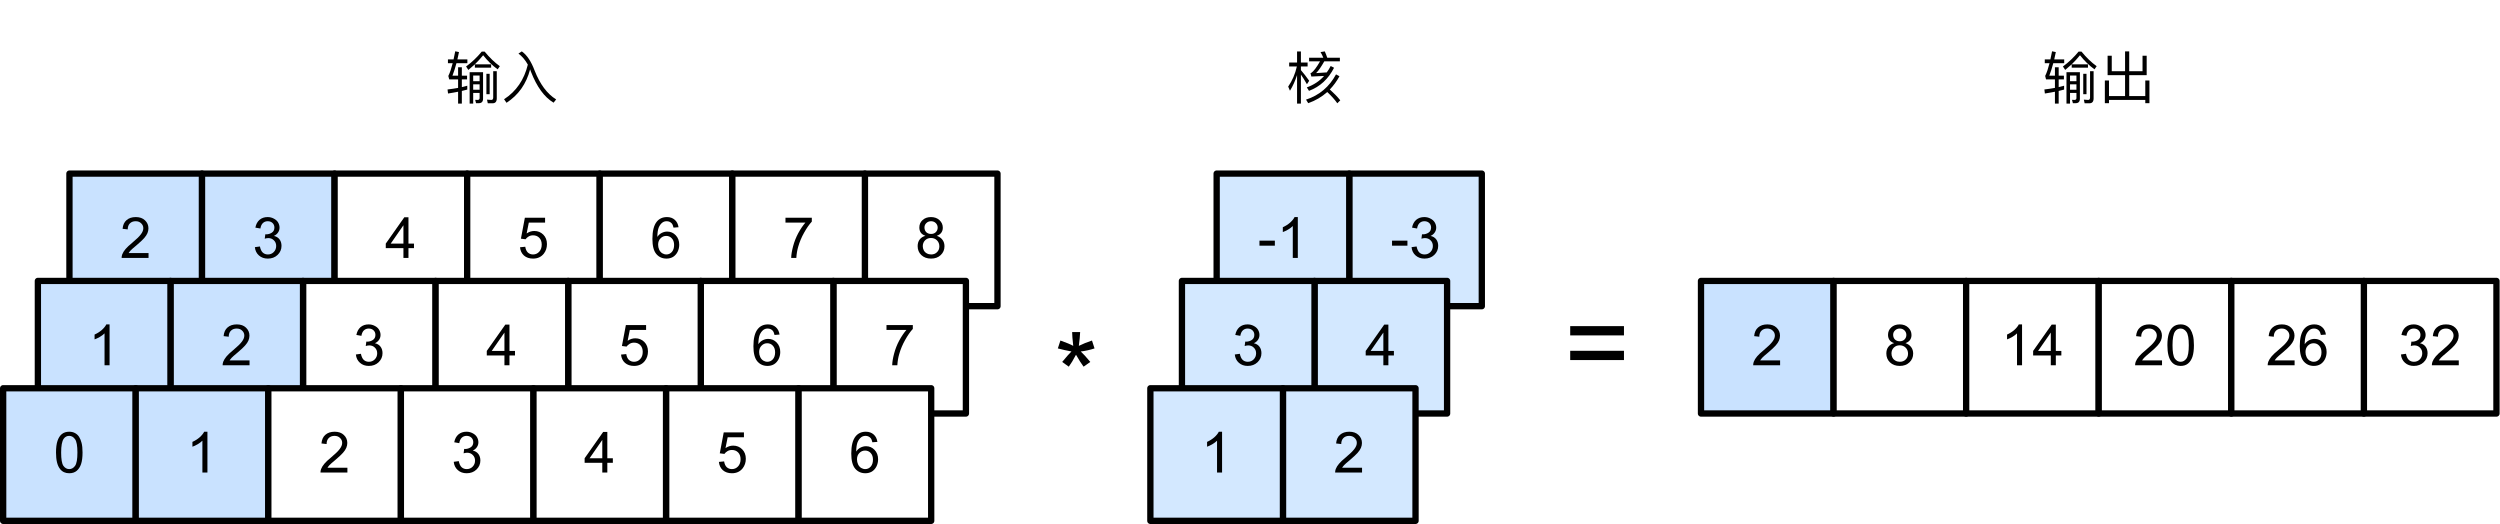
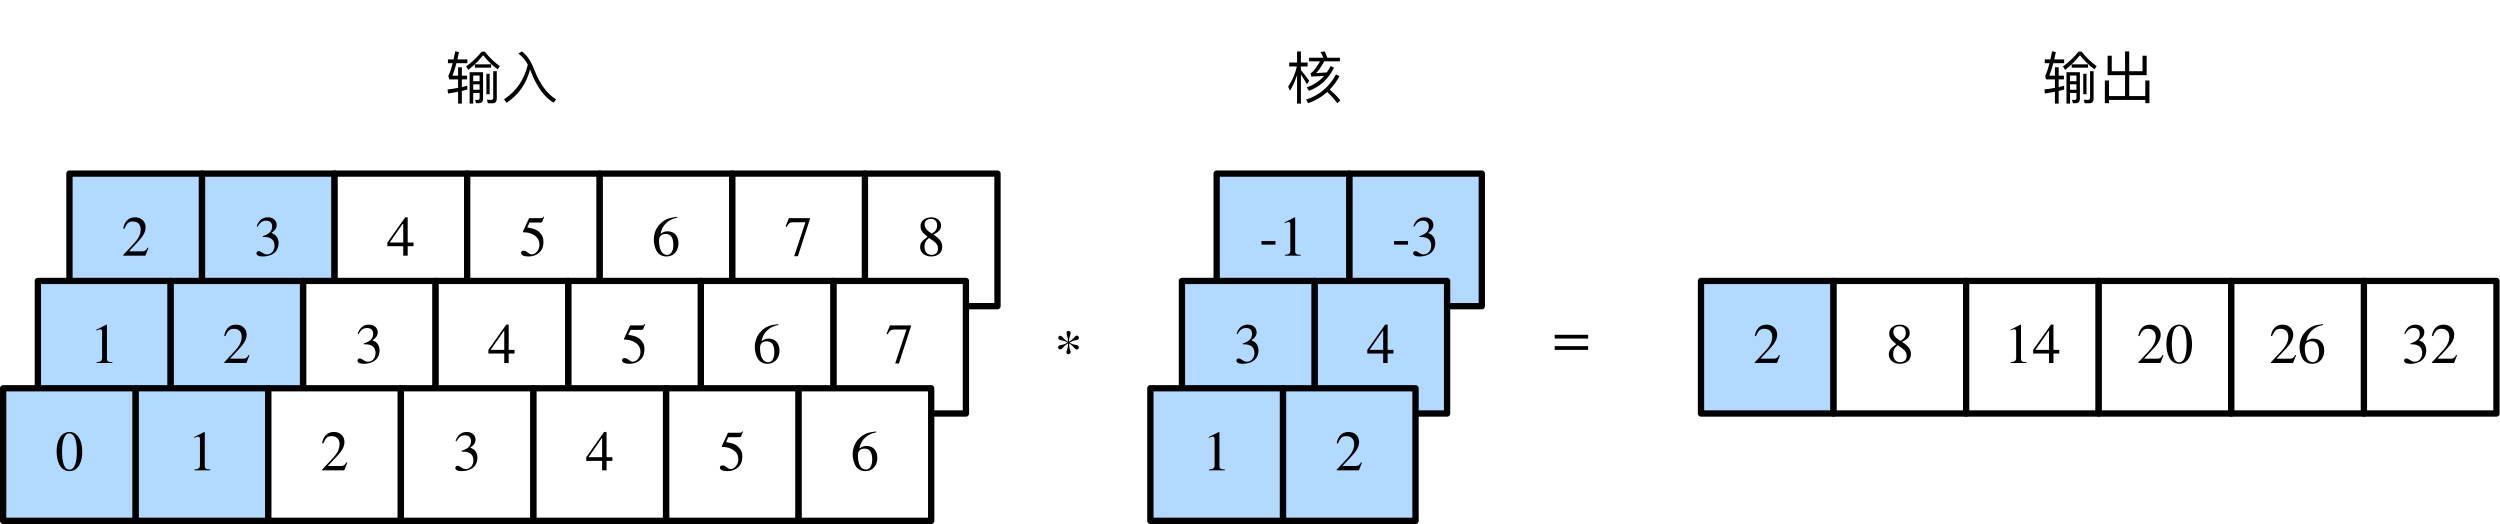
<svg xmlns="http://www.w3.org/2000/svg" xmlns:xlink="http://www.w3.org/1999/xlink" width="396pt" height="83pt" viewBox="0 0 396 83" version="1.1">
  <defs>
    <g>
      <symbol overflow="visible" id="glyph0-0">
-         <path style="stroke:none;" d="M 1.125 0 L 1.125 -5.625 L 5.625 -5.625 L 5.625 0 Z M 1.266 -0.141 L 5.484 -0.141 L 5.484 -5.484 L 1.266 -5.484 Z M 1.266 -0.141 " />
+         <path style="stroke:none;" d="" />
      </symbol>
      <symbol overflow="visible" id="glyph0-1">
-         <path style="stroke:none;" d="M 0.281 -1.938 L 0.281 -2.734 L 2.719 -2.734 L 2.719 -1.938 Z M 0.281 -1.938 " />
+         <path style="stroke:none;" d="M 2.562 -1.75 L 2.562 -2.312 L 0.344 -2.312 L 0.344 -1.75 Z M 2.562 -1.75 " />
      </symbol>
      <symbol overflow="visible" id="glyph0-2">
-         <path style="stroke:none;" d="M 0.375 -1.703 L 1.172 -1.812 C 1.266 -1.363 1.414 -1.039 1.625 -0.844 C 1.844 -0.645 2.113 -0.547 2.438 -0.547 C 2.801 -0.547 3.109 -0.672 3.359 -0.922 C 3.617 -1.18 3.75 -1.504 3.75 -1.891 C 3.75 -2.254 3.629 -2.551 3.391 -2.781 C 3.16 -3.02 2.863 -3.141 2.5 -3.141 C 2.344 -3.141 2.156 -3.109 1.938 -3.047 L 2.031 -3.75 C 2.082 -3.738 2.125 -3.734 2.156 -3.734 C 2.488 -3.734 2.789 -3.82 3.062 -4 C 3.332 -4.176 3.469 -4.445 3.469 -4.812 C 3.469 -5.102 3.367 -5.344 3.172 -5.531 C 2.973 -5.719 2.719 -5.812 2.406 -5.812 C 2.102 -5.812 1.848 -5.711 1.641 -5.516 C 1.441 -5.328 1.312 -5.039 1.25 -4.656 L 0.453 -4.797 C 0.555 -5.328 0.773 -5.738 1.109 -6.031 C 1.453 -6.32 1.879 -6.469 2.391 -6.469 C 2.742 -6.469 3.066 -6.391 3.359 -6.234 C 3.66 -6.086 3.891 -5.883 4.047 -5.625 C 4.203 -5.363 4.281 -5.086 4.281 -4.797 C 4.281 -4.516 4.203 -4.258 4.047 -4.031 C 3.898 -3.801 3.68 -3.617 3.391 -3.484 C 3.773 -3.398 4.07 -3.219 4.281 -2.938 C 4.488 -2.664 4.594 -2.32 4.594 -1.906 C 4.594 -1.344 4.383 -0.863 3.969 -0.469 C 3.562 -0.082 3.047 0.109 2.422 0.109 C 1.859 0.109 1.391 -0.055 1.016 -0.391 C 0.641 -0.723 0.426 -1.16 0.375 -1.703 Z M 0.375 -1.703 " />
+         <path style="stroke:none;" d="M 0.547 -4.594 C 0.922 -5.25 1.328 -5.547 1.891 -5.547 C 2.484 -5.547 2.859 -5.234 2.859 -4.625 C 2.859 -4.078 2.578 -3.672 2.141 -3.422 C 1.953 -3.312 1.719 -3.219 1.375 -3.094 L 1.375 -2.969 C 1.891 -2.969 2.094 -2.938 2.297 -2.875 C 2.922 -2.703 3.234 -2.266 3.234 -1.578 C 3.234 -0.812 2.734 -0.203 2.062 -0.203 C 1.812 -0.203 1.625 -0.25 1.281 -0.484 C 1.031 -0.656 0.891 -0.719 0.734 -0.719 C 0.531 -0.719 0.375 -0.578 0.375 -0.391 C 0.375 -0.062 0.719 0.125 1.375 0.125 C 2.172 0.125 3.031 -0.141 3.469 -0.719 C 3.719 -1.047 3.875 -1.5 3.875 -1.969 C 3.875 -2.438 3.734 -2.859 3.484 -3.125 C 3.297 -3.328 3.125 -3.438 2.734 -3.609 C 3.344 -3.969 3.578 -4.422 3.578 -4.844 C 3.578 -5.594 3 -6.078 2.172 -6.078 C 1.234 -6.078 0.672 -5.484 0.406 -4.625 Z M 0.547 -4.594 " />
      </symbol>
      <symbol overflow="visible" id="glyph0-3">
-         <path style="stroke:none;" d="M 3.359 0 L 2.562 0 L 2.562 -5.047 C 2.375 -4.859 2.125 -4.672 1.812 -4.484 C 1.5 -4.305 1.223 -4.176 0.984 -4.094 L 0.984 -4.859 C 1.422 -5.055 1.805 -5.301 2.141 -5.594 C 2.473 -5.895 2.707 -6.188 2.844 -6.469 L 3.359 -6.469 Z M 3.359 0 " />
+         <path style="stroke:none;" d="M 3.547 0 L 3.547 -0.141 C 2.875 -0.141 2.688 -0.297 2.688 -0.688 L 2.688 -6.062 L 2.609 -6.078 L 1 -5.266 L 1 -5.141 L 1.234 -5.234 C 1.406 -5.297 1.562 -5.344 1.641 -5.344 C 1.844 -5.344 1.922 -5.203 1.922 -4.891 L 1.922 -0.859 C 1.922 -0.359 1.734 -0.172 1.062 -0.141 L 1.062 0 Z M 3.547 0 " />
      </symbol>
      <symbol overflow="visible" id="glyph0-4">
-         <path style="stroke:none;" d="M 4.531 -0.766 L 4.531 0 L 0.266 0 C 0.266 -0.188 0.297 -0.367 0.359 -0.547 C 0.473 -0.836 0.648 -1.125 0.891 -1.406 C 1.129 -1.688 1.473 -2.008 1.922 -2.375 C 2.617 -2.957 3.086 -3.414 3.328 -3.75 C 3.578 -4.082 3.703 -4.398 3.703 -4.703 C 3.703 -5.016 3.586 -5.273 3.359 -5.484 C 3.141 -5.703 2.852 -5.812 2.5 -5.812 C 2.113 -5.812 1.805 -5.695 1.578 -5.469 C 1.348 -5.238 1.234 -4.922 1.234 -4.516 L 0.422 -4.609 C 0.473 -5.211 0.68 -5.672 1.047 -5.984 C 1.41 -6.305 1.898 -6.469 2.516 -6.469 C 3.129 -6.469 3.613 -6.297 3.969 -5.953 C 4.332 -5.609 4.516 -5.188 4.516 -4.688 C 4.516 -4.426 4.461 -4.172 4.359 -3.922 C 4.254 -3.672 4.078 -3.406 3.828 -3.125 C 3.586 -2.852 3.188 -2.477 2.625 -2 C 2.145 -1.602 1.836 -1.332 1.703 -1.188 C 1.566 -1.039 1.457 -0.898 1.375 -0.766 Z M 4.531 -0.766 " />
+         <path style="stroke:none;" d="M 4.266 -1.234 L 4.141 -1.281 C 3.844 -0.781 3.656 -0.688 3.281 -0.688 L 1.172 -0.688 L 2.656 -2.266 C 3.453 -3.109 3.812 -3.781 3.812 -4.5 C 3.812 -5.391 3.156 -6.078 2.141 -6.078 C 1.031 -6.078 0.453 -5.344 0.266 -4.297 L 0.453 -4.25 C 0.812 -5.125 1.141 -5.422 1.781 -5.422 C 2.547 -5.422 3.031 -4.969 3.031 -4.156 C 3.031 -3.391 2.703 -2.703 1.859 -1.812 L 0.266 -0.109 L 0.266 0 L 3.781 0 Z M 4.266 -1.234 " />
      </symbol>
      <symbol overflow="visible" id="glyph0-5">
-         <path style="stroke:none;" d="M 2.906 0 L 2.906 -1.547 L 0.109 -1.547 L 0.109 -2.266 L 3.047 -6.438 L 3.703 -6.438 L 3.703 -2.266 L 4.578 -2.266 L 4.578 -1.547 L 3.703 -1.547 L 3.703 0 Z M 2.906 -2.266 L 2.906 -5.172 L 0.891 -2.266 Z M 2.906 -2.266 " />
+         <path style="stroke:none;" d="M 4.25 -1.5 L 4.25 -2.078 L 3.328 -2.078 L 3.328 -6.078 L 2.938 -6.078 L 0.109 -2.078 L 0.109 -1.5 L 2.625 -1.5 L 2.625 0 L 3.328 0 L 3.328 -1.5 Z M 2.625 -2.078 L 0.469 -2.078 L 2.625 -5.172 Z M 2.625 -2.078 " />
      </symbol>
      <symbol overflow="visible" id="glyph0-6">
-         <path style="stroke:none;" d="M 0.375 -1.688 L 1.203 -1.766 C 1.266 -1.359 1.406 -1.051 1.625 -0.844 C 1.852 -0.645 2.125 -0.547 2.438 -0.547 C 2.82 -0.547 3.145 -0.688 3.406 -0.969 C 3.676 -1.258 3.812 -1.641 3.812 -2.109 C 3.812 -2.566 3.68 -2.926 3.422 -3.188 C 3.172 -3.445 2.844 -3.578 2.438 -3.578 C 2.176 -3.578 1.941 -3.516 1.734 -3.391 C 1.535 -3.273 1.375 -3.129 1.25 -2.953 L 0.516 -3.047 L 1.141 -6.359 L 4.344 -6.359 L 4.344 -5.594 L 1.766 -5.594 L 1.422 -3.875 C 1.805 -4.133 2.211 -4.266 2.641 -4.266 C 3.203 -4.266 3.676 -4.07 4.062 -3.688 C 4.445 -3.301 4.641 -2.801 4.641 -2.188 C 4.641 -1.602 4.473 -1.098 4.141 -0.672 C 3.723 -0.148 3.156 0.109 2.438 0.109 C 1.852 0.109 1.375 -0.051 1 -0.375 C 0.633 -0.707 0.426 -1.145 0.375 -1.688 Z M 0.375 -1.688 " />
+         <path style="stroke:none;" d="M 3.938 -6.125 L 3.859 -6.188 C 3.719 -6 3.641 -5.953 3.422 -5.953 L 1.562 -5.953 L 0.578 -3.828 C 0.578 -3.828 0.578 -3.797 0.578 -3.781 C 0.578 -3.719 0.609 -3.703 0.688 -3.703 C 1.547 -3.703 2.172 -3.422 2.594 -3.078 C 3 -2.75 3.203 -2.297 3.203 -1.734 C 3.203 -0.953 2.625 -0.203 1.984 -0.203 C 1.812 -0.203 1.609 -0.281 1.344 -0.5 C 1.062 -0.734 0.891 -0.781 0.688 -0.781 C 0.438 -0.781 0.281 -0.656 0.281 -0.438 C 0.281 -0.094 0.75 0.125 1.422 0.125 C 2.031 0.125 2.531 -0.016 2.953 -0.312 C 3.562 -0.766 3.828 -1.328 3.828 -2.188 C 3.828 -2.656 3.75 -3 3.516 -3.328 C 3 -4.047 2.562 -4.234 1.266 -4.484 L 1.625 -5.25 L 3.375 -5.25 C 3.516 -5.25 3.594 -5.297 3.625 -5.359 Z M 3.938 -6.125 " />
      </symbol>
      <symbol overflow="visible" id="glyph0-7">
-         <path style="stroke:none;" d="M 1.594 -3.5 C 1.258 -3.613 1.016 -3.781 0.859 -4 C 0.703 -4.227 0.625 -4.5 0.625 -4.812 C 0.625 -5.281 0.789 -5.672 1.125 -5.984 C 1.469 -6.305 1.914 -6.469 2.469 -6.469 C 3.031 -6.469 3.484 -6.301 3.828 -5.969 C 4.172 -5.645 4.344 -5.25 4.344 -4.781 C 4.344 -4.488 4.266 -4.227 4.109 -4 C 3.953 -3.781 3.711 -3.613 3.391 -3.5 C 3.785 -3.363 4.086 -3.148 4.297 -2.859 C 4.504 -2.578 4.609 -2.238 4.609 -1.844 C 4.609 -1.289 4.41 -0.828 4.016 -0.453 C 3.629 -0.078 3.117 0.109 2.484 0.109 C 1.848 0.109 1.332 -0.078 0.938 -0.453 C 0.551 -0.828 0.359 -1.297 0.359 -1.859 C 0.359 -2.273 0.461 -2.625 0.672 -2.906 C 0.891 -3.195 1.195 -3.395 1.594 -3.5 Z M 1.438 -4.828 C 1.438 -4.523 1.531 -4.273 1.719 -4.078 C 1.914 -3.891 2.172 -3.797 2.484 -3.797 C 2.797 -3.797 3.047 -3.891 3.234 -4.078 C 3.43 -4.273 3.531 -4.516 3.531 -4.797 C 3.531 -5.078 3.43 -5.316 3.234 -5.516 C 3.035 -5.711 2.785 -5.812 2.484 -5.812 C 2.18 -5.812 1.93 -5.711 1.734 -5.516 C 1.535 -5.328 1.438 -5.098 1.438 -4.828 Z M 1.172 -1.859 C 1.172 -1.629 1.223 -1.41 1.328 -1.203 C 1.441 -0.992 1.602 -0.832 1.812 -0.719 C 2.02 -0.602 2.25 -0.547 2.5 -0.547 C 2.875 -0.547 3.18 -0.664 3.422 -0.906 C 3.672 -1.145 3.797 -1.453 3.797 -1.828 C 3.797 -2.211 3.672 -2.531 3.422 -2.781 C 3.172 -3.031 2.852 -3.156 2.469 -3.156 C 2.094 -3.156 1.781 -3.031 1.531 -2.781 C 1.289 -2.531 1.172 -2.223 1.172 -1.859 Z M 1.172 -1.859 " />
+         <path style="stroke:none;" d="M 4 -1.391 C 4 -2.109 3.719 -2.594 2.609 -3.344 C 3.5 -3.812 3.812 -4.125 3.812 -4.797 C 3.812 -5.5 3.188 -6.078 2.297 -6.078 C 1.312 -6.078 0.562 -5.547 0.562 -4.688 C 0.562 -4.094 0.75 -3.75 1.672 -2.984 C 0.719 -2.312 0.5 -1.969 0.5 -1.344 C 0.5 -0.5 1.219 0.125 2.234 0.125 C 3.312 0.125 4 -0.469 4 -1.391 Z M 3.188 -4.797 C 3.188 -4.234 2.969 -3.859 2.344 -3.5 C 1.562 -3.969 1.219 -4.391 1.219 -4.938 C 1.219 -5.5 1.609 -5.828 2.219 -5.828 C 2.828 -5.828 3.188 -5.422 3.188 -4.797 Z M 2.438 -2.453 C 3.047 -2.031 3.328 -1.672 3.328 -1.109 C 3.328 -0.531 2.922 -0.125 2.328 -0.125 C 1.641 -0.125 1.188 -0.594 1.188 -1.422 C 1.188 -2 1.375 -2.375 1.906 -2.812 Z M 2.438 -2.453 " />
      </symbol>
      <symbol overflow="visible" id="glyph0-8">
-         <path style="stroke:none;" d="M 4.484 -4.859 L 3.688 -4.797 C 3.625 -5.109 3.523 -5.336 3.391 -5.484 C 3.18 -5.703 2.922 -5.812 2.609 -5.812 C 2.348 -5.812 2.125 -5.742 1.938 -5.609 C 1.688 -5.422 1.488 -5.156 1.344 -4.812 C 1.207 -4.469 1.133 -3.973 1.125 -3.328 C 1.312 -3.609 1.539 -3.816 1.812 -3.953 C 2.094 -4.098 2.383 -4.172 2.688 -4.172 C 3.219 -4.172 3.664 -3.977 4.031 -3.594 C 4.406 -3.207 4.594 -2.707 4.594 -2.094 C 4.594 -1.688 4.504 -1.305 4.328 -0.953 C 4.148 -0.609 3.91 -0.344 3.609 -0.156 C 3.305 0.02 2.961 0.109 2.578 0.109 C 1.922 0.109 1.383 -0.129 0.969 -0.609 C 0.551 -1.098 0.344 -1.898 0.344 -3.016 C 0.344 -4.254 0.57 -5.16 1.031 -5.734 C 1.426 -6.223 1.969 -6.469 2.656 -6.469 C 3.156 -6.469 3.566 -6.32 3.891 -6.031 C 4.211 -5.75 4.41 -5.359 4.484 -4.859 Z M 1.25 -2.094 C 1.25 -1.812 1.305 -1.547 1.422 -1.297 C 1.535 -1.055 1.695 -0.867 1.906 -0.734 C 2.113 -0.609 2.332 -0.547 2.562 -0.547 C 2.895 -0.547 3.18 -0.676 3.422 -0.938 C 3.66 -1.207 3.781 -1.578 3.781 -2.047 C 3.781 -2.492 3.66 -2.844 3.422 -3.094 C 3.191 -3.352 2.895 -3.484 2.531 -3.484 C 2.176 -3.484 1.875 -3.352 1.625 -3.094 C 1.375 -2.844 1.25 -2.508 1.25 -2.094 Z M 1.25 -2.094 " />
+         <path style="stroke:none;" d="M 4.016 -6.156 C 2.766 -6.016 2.062 -5.812 1.281 -5 C 0.641 -4.344 0.312 -3.484 0.312 -2.516 C 0.312 -1.875 0.484 -1.234 0.734 -0.781 C 1.047 -0.203 1.609 0.125 2.328 0.125 C 2.922 0.125 3.422 -0.109 3.75 -0.531 C 4.047 -0.891 4.219 -1.391 4.219 -1.969 C 4.219 -3.125 3.562 -3.859 2.516 -3.859 C 2.109 -3.859 1.812 -3.781 1.375 -3.453 C 1.609 -4.812 2.625 -5.781 4.031 -6.016 Z M 3.406 -1.688 C 3.406 -0.781 3.062 -0.125 2.422 -0.125 C 1.578 -0.125 1.141 -1.031 1.141 -2.391 C 1.141 -3.219 1.672 -3.438 2.188 -3.438 C 3.031 -3.438 3.406 -2.844 3.406 -1.688 Z M 3.406 -1.688 " />
      </symbol>
      <symbol overflow="visible" id="glyph0-9">
-         <path style="stroke:none;" d="M 0.422 -5.594 L 0.422 -6.359 L 4.594 -6.359 L 4.594 -5.75 C 4.188 -5.312 3.781 -4.727 3.375 -4 C 2.969 -3.281 2.656 -2.535 2.438 -1.766 C 2.281 -1.234 2.18 -0.645 2.141 0 L 1.328 0 C 1.336 -0.508 1.438 -1.117 1.625 -1.828 C 1.812 -2.547 2.082 -3.238 2.438 -3.906 C 2.801 -4.57 3.18 -5.133 3.578 -5.594 Z M 0.422 -5.594 " />
+         <path style="stroke:none;" d="M 4.047 -5.812 L 4.047 -5.953 L 0.719 -5.953 L 0.188 -4.641 L 0.344 -4.547 C 0.719 -5.172 0.875 -5.297 1.391 -5.297 L 3.328 -5.297 L 1.547 0.078 L 2.141 0.078 Z M 4.047 -5.812 " />
      </symbol>
      <symbol overflow="visible" id="glyph0-10">
-         <path style="stroke:none;" d="M 0.375 -3.172 C 0.375 -3.93 0.453 -4.547 0.609 -5.016 C 0.766 -5.484 0.992 -5.844 1.297 -6.094 C 1.609 -6.344 2 -6.469 2.469 -6.469 C 2.82 -6.469 3.129 -6.395 3.391 -6.25 C 3.648 -6.113 3.863 -5.914 4.031 -5.656 C 4.195 -5.395 4.328 -5.078 4.422 -4.703 C 4.523 -4.328 4.578 -3.816 4.578 -3.172 C 4.578 -2.422 4.5 -1.812 4.344 -1.344 C 4.188 -0.883 3.953 -0.523 3.641 -0.266 C 3.336 -0.016 2.945 0.109 2.469 0.109 C 1.852 0.109 1.367 -0.113 1.016 -0.562 C 0.586 -1.094 0.375 -1.961 0.375 -3.172 Z M 1.188 -3.172 C 1.188 -2.117 1.305 -1.414 1.547 -1.062 C 1.797 -0.719 2.102 -0.547 2.469 -0.547 C 2.832 -0.547 3.141 -0.719 3.391 -1.062 C 3.641 -1.414 3.766 -2.117 3.766 -3.172 C 3.766 -4.234 3.641 -4.938 3.391 -5.281 C 3.141 -5.633 2.832 -5.812 2.469 -5.812 C 2.102 -5.812 1.812 -5.66 1.594 -5.359 C 1.32 -4.961 1.188 -4.234 1.188 -3.172 Z M 1.188 -3.172 " />
+         <path style="stroke:none;" d="M 2.406 -4.234 C 2.859 -4.484 3.031 -4.547 3.422 -4.609 C 3.766 -4.656 3.891 -4.766 3.891 -5 C 3.891 -5.203 3.75 -5.344 3.562 -5.344 C 3.359 -5.344 3.078 -4.969 2.859 -4.75 C 2.688 -4.594 2.594 -4.516 2.344 -4.375 L 2.344 -4.594 C 2.344 -4.812 2.391 -5.047 2.5 -5.344 C 2.562 -5.516 2.594 -5.656 2.594 -5.766 C 2.594 -5.938 2.438 -6.078 2.266 -6.078 C 2.078 -6.078 1.938 -5.953 1.938 -5.781 C 1.938 -5.656 1.969 -5.5 2.031 -5.312 C 2.125 -5.016 2.172 -4.734 2.172 -4.484 L 2.172 -4.375 C 1.828 -4.562 1.656 -4.703 1.375 -5.031 C 1.172 -5.25 1.078 -5.312 0.922 -5.312 C 0.75 -5.312 0.625 -5.172 0.625 -4.984 C 0.625 -4.766 0.797 -4.656 1.234 -4.578 C 1.531 -4.516 1.766 -4.453 2.109 -4.234 C 1.734 -4.016 1.594 -3.953 1.172 -3.875 C 0.781 -3.812 0.609 -3.703 0.609 -3.469 C 0.609 -3.281 0.734 -3.156 0.938 -3.156 C 1.094 -3.156 1.172 -3.203 1.328 -3.375 C 1.594 -3.672 1.609 -3.688 1.703 -3.781 C 1.797 -3.859 1.859 -3.906 2.172 -4.109 L 2.172 -4.016 C 2.172 -3.641 2.141 -3.422 2.031 -3.125 C 1.969 -2.969 1.922 -2.812 1.922 -2.703 C 1.922 -2.531 2.062 -2.391 2.234 -2.391 C 2.422 -2.391 2.594 -2.562 2.594 -2.734 C 2.594 -2.797 2.562 -2.906 2.516 -3.031 C 2.406 -3.344 2.344 -3.672 2.344 -4.016 L 2.344 -4.109 L 2.406 -4.062 C 2.594 -3.938 2.797 -3.828 3.031 -3.531 C 3.266 -3.266 3.406 -3.141 3.578 -3.141 C 3.766 -3.141 3.891 -3.297 3.891 -3.484 C 3.891 -3.719 3.75 -3.812 3.359 -3.875 C 3.031 -3.938 2.734 -4.016 2.5 -4.188 Z M 2.406 -4.234 " />
+       </symbol>
+       <symbol overflow="visible" id="glyph0-11">
+         <path style="stroke:none;" d="M 5.734 -2.875 L 5.734 -3.469 L 0.438 -3.469 L 0.438 -2.875 Z M 5.734 -1.078 L 5.734 -1.672 L 0.438 -1.672 L 0.438 -1.078 Z M 5.734 -1.078 " />
+       </symbol>
+       <symbol overflow="visible" id="glyph0-12">
+         <path style="stroke:none;" d="M 4.281 -2.969 C 4.281 -4.812 3.469 -6.078 2.281 -6.078 C 0.844 -6.078 0.219 -4.609 0.219 -3.031 C 0.219 -1.547 0.719 0.125 2.25 0.125 C 3.719 0.125 4.281 -1.422 4.281 -2.969 Z M 3.422 -2.922 C 3.422 -1.141 3.016 -0.109 2.25 -0.109 C 1.469 -0.109 1.078 -1.141 1.078 -2.969 C 1.078 -4.781 1.484 -5.844 2.234 -5.844 C 3.031 -5.844 3.422 -4.797 3.422 -2.922 Z M 3.422 -2.922 " />
      </symbol>
      <symbol overflow="visible" id="glyph1-0">
-         <path style="stroke:none;" d="M 2.25 0 L 2.25 -11.25 L 11.25 -11.25 L 11.25 0 Z M 2.531 -0.281 L 10.969 -0.281 L 10.969 -10.969 L 2.531 -10.969 Z M 2.531 -0.281 " />
+         <path style="stroke:none;" d="" />
      </symbol>
      <symbol overflow="visible" id="glyph1-1">
-         <path style="stroke:none;" d="M 0.562 -10.516 L 0.969 -11.766 C 1.895 -11.441 2.57 -11.16 3 -10.922 C 2.883 -11.973 2.828 -12.703 2.828 -13.109 L 4.094 -13.109 C 4.07 -12.523 4.004 -11.797 3.891 -10.922 C 4.492 -11.223 5.188 -11.504 5.969 -11.766 L 6.375 -10.516 C 5.625 -10.273 4.895 -10.113 4.188 -10.031 C 4.539 -9.719 5.047 -9.164 5.703 -8.375 L 4.641 -7.625 C 4.297 -8.082 3.895 -8.711 3.438 -9.516 C 3 -8.68 2.617 -8.051 2.297 -7.625 L 1.25 -8.375 C 1.938 -9.207 2.426 -9.758 2.719 -10.031 C 1.957 -10.176 1.238 -10.336 0.562 -10.516 Z M 0.562 -10.516 " />
+         <path style="stroke:none;" d="M 2.062 -4.844 L 2.062 -3.516 L 1.172 -3.516 C 1.391 -4.094 1.609 -4.75 1.797 -5.484 L 3.531 -5.484 L 3.531 -6.094 L 1.953 -6.094 C 2.031 -6.453 2.109 -6.844 2.203 -7.25 L 1.609 -7.375 C 1.516 -6.938 1.438 -6.5 1.344 -6.094 L 0.453 -6.094 L 0.453 -5.484 L 1.203 -5.484 C 1 -4.688 0.781 -4 0.516 -3.469 L 0.656 -2.922 L 2.062 -2.922 L 2.062 -1.578 C 1.531 -1.484 0.984 -1.391 0.391 -1.328 L 0.469 -0.688 C 1.016 -0.781 1.547 -0.859 2.062 -0.969 L 2.062 0.906 L 2.656 0.906 L 2.656 -1.094 L 3.516 -1.312 L 3.516 -1.922 C 3.25 -1.859 2.969 -1.781 2.656 -1.703 L 2.656 -2.922 L 3.484 -2.922 L 3.484 -3.516 L 2.656 -3.516 L 2.656 -4.844 Z M 4.719 -5.312 L 4.719 -4.781 L 7.297 -4.781 L 7.297 -5.312 L 4.719 -5.312 C 5.172 -5.75 5.609 -6.234 6.031 -6.75 C 6.719 -5.875 7.484 -5.125 8.328 -4.516 L 8.672 -5.016 C 7.859 -5.594 7.062 -6.359 6.266 -7.328 L 5.812 -7.328 C 5.078 -6.438 4.25 -5.641 3.328 -4.969 L 3.688 -4.422 C 4.031 -4.703 4.375 -5 4.719 -5.312 Z M 5.344 0.844 C 5.781 0.844 6.016 0.609 6.016 0.141 L 6.016 -4.062 L 3.891 -4.062 L 3.891 0.906 L 4.453 0.906 L 4.453 -0.781 L 5.469 -0.781 L 5.469 0.031 C 5.469 0.219 5.359 0.328 5.172 0.328 L 4.766 0.312 L 4.906 0.844 Z M 4.453 -1.281 L 4.453 -2.141 L 5.469 -2.141 L 5.469 -1.281 Z M 4.453 -2.641 L 4.453 -3.531 L 5.469 -3.531 L 5.469 -2.641 Z M 6.547 -3.812 L 6.547 -0.578 L 7.062 -0.578 L 7.062 -3.812 Z M 7.531 0.859 C 7.969 0.859 8.188 0.594 8.188 0.078 L 8.188 -4.219 L 7.625 -4.219 L 7.625 -0.062 C 7.625 0.188 7.531 0.328 7.328 0.328 C 7.109 0.328 6.875 0.312 6.641 0.281 L 6.766 0.859 Z M 7.531 0.859 " />
      </symbol>
      <symbol overflow="visible" id="glyph1-2">
-         <path style="stroke:none;" d="M 9.516 -7.578 L 1 -7.578 L 1 -9.047 L 9.516 -9.047 Z M 9.516 -3.672 L 1 -3.672 L 1 -5.141 L 9.516 -5.141 Z M 9.516 -3.672 " />
-       </symbol>
-       <symbol overflow="visible" id="glyph2-0">
-         <path style="stroke:none;" d="" />
-       </symbol>
-       <symbol overflow="visible" id="glyph2-1">
-         <path style="stroke:none;" d="M 2.062 -4.844 L 2.062 -3.516 L 1.172 -3.516 C 1.391 -4.094 1.609 -4.75 1.797 -5.484 L 3.531 -5.484 L 3.531 -6.094 L 1.953 -6.094 C 2.031 -6.453 2.109 -6.844 2.203 -7.25 L 1.609 -7.375 C 1.516 -6.938 1.438 -6.5 1.344 -6.094 L 0.453 -6.094 L 0.453 -5.484 L 1.203 -5.484 C 1 -4.688 0.781 -4 0.516 -3.469 L 0.656 -2.922 L 2.062 -2.922 L 2.062 -1.578 C 1.531 -1.484 0.984 -1.391 0.391 -1.328 L 0.469 -0.688 C 1.016 -0.781 1.547 -0.859 2.062 -0.969 L 2.062 0.906 L 2.656 0.906 L 2.656 -1.094 L 3.516 -1.312 L 3.516 -1.922 C 3.25 -1.859 2.969 -1.781 2.656 -1.703 L 2.656 -2.922 L 3.484 -2.922 L 3.484 -3.516 L 2.656 -3.516 L 2.656 -4.844 Z M 4.719 -5.312 L 4.719 -4.781 L 7.297 -4.781 L 7.297 -5.312 L 4.719 -5.312 C 5.172 -5.75 5.609 -6.234 6.031 -6.75 C 6.719 -5.875 7.484 -5.125 8.328 -4.516 L 8.672 -5.016 C 7.859 -5.594 7.062 -6.359 6.266 -7.328 L 5.812 -7.328 C 5.078 -6.438 4.25 -5.641 3.328 -4.969 L 3.688 -4.422 C 4.031 -4.703 4.375 -5 4.719 -5.312 Z M 5.344 0.844 C 5.781 0.844 6.016 0.609 6.016 0.141 L 6.016 -4.062 L 3.891 -4.062 L 3.891 0.906 L 4.453 0.906 L 4.453 -0.781 L 5.469 -0.781 L 5.469 0.031 C 5.469 0.219 5.359 0.328 5.172 0.328 L 4.766 0.312 L 4.906 0.844 Z M 4.453 -1.281 L 4.453 -2.141 L 5.469 -2.141 L 5.469 -1.281 Z M 4.453 -2.641 L 4.453 -3.531 L 5.469 -3.531 L 5.469 -2.641 Z M 6.547 -3.812 L 6.547 -0.578 L 7.062 -0.578 L 7.062 -3.812 Z M 7.531 0.859 C 7.969 0.859 8.188 0.594 8.188 0.078 L 8.188 -4.219 L 7.625 -4.219 L 7.625 -0.062 C 7.625 0.188 7.531 0.328 7.328 0.328 C 7.109 0.328 6.875 0.312 6.641 0.281 L 6.766 0.859 Z M 7.531 0.859 " />
-       </symbol>
-       <symbol overflow="visible" id="glyph2-2">
        <path style="stroke:none;" d="M 4.109 -5.266 C 3.531 -2.875 2.281 -1.031 0.344 0.219 L 0.734 0.781 C 2.625 -0.453 3.875 -2.219 4.469 -4.516 C 4.516 -4.406 4.547 -4.281 4.609 -4.125 C 5.531 -1.75 6.719 -0.109 8.188 0.766 L 8.594 0.25 C 7.156 -0.641 6.031 -2.172 5.188 -4.312 C 4.641 -5.781 3.953 -6.797 3.156 -7.359 L 2.625 -7.016 C 3.188 -6.594 3.688 -6.016 4.109 -5.266 Z M 4.109 -5.266 " />
      </symbol>
-       <symbol overflow="visible" id="glyph2-3">
+       <symbol overflow="visible" id="glyph1-3">
        <path style="stroke:none;" d="M 6.938 -4.219 L 4.828 -4.219 L 4.828 -7.359 L 4.172 -7.359 L 4.172 -4.219 L 2.062 -4.219 L 2.062 -6.672 L 1.406 -6.672 L 1.406 -3.594 L 4.172 -3.594 L 4.172 -0.281 L 1.625 -0.281 L 1.625 -2.75 L 0.969 -2.75 L 0.969 0.844 L 1.625 0.844 L 1.625 0.328 L 7.375 0.328 L 7.375 0.844 L 8.031 0.844 L 8.031 -2.75 L 7.375 -2.75 L 7.375 -0.281 L 4.828 -0.281 L 4.828 -3.594 L 7.594 -3.594 L 7.594 -6.672 L 6.938 -6.672 Z M 6.938 -4.219 " />
      </symbol>
-       <symbol overflow="visible" id="glyph2-4">
+       <symbol overflow="visible" id="glyph1-4">
        <path style="stroke:none;" d="M 2.344 -3.688 C 2.625 -3.297 2.938 -2.781 3.297 -2.156 L 3.656 -2.703 C 3.219 -3.328 2.781 -3.891 2.344 -4.391 L 2.344 -4.969 L 3.406 -4.969 L 3.406 -5.594 L 2.344 -5.594 L 2.344 -7.344 L 1.734 -7.344 L 1.734 -5.594 L 0.484 -5.594 L 0.484 -4.969 L 1.703 -4.969 C 1.438 -3.781 0.969 -2.719 0.328 -1.781 L 0.609 -1.125 C 1.062 -1.859 1.438 -2.688 1.734 -3.609 L 1.734 0.906 L 2.344 0.906 Z M 3.641 -6.359 L 3.641 -5.781 L 5.375 -5.781 C 4.812 -4.797 4.344 -4.188 3.984 -3.953 C 3.953 -3.938 3.922 -3.922 3.859 -3.906 L 4 -3.375 C 4.703 -3.406 5.375 -3.438 6.016 -3.469 C 5.281 -2.641 4.359 -2.047 3.281 -1.656 L 3.625 -1.109 C 5.375 -1.766 6.688 -2.984 7.594 -4.766 L 7.062 -5.047 C 6.891 -4.688 6.672 -4.359 6.438 -4.031 C 5.891 -3.984 5.312 -3.953 4.75 -3.922 C 5.125 -4.281 5.547 -4.906 6.047 -5.781 L 8.516 -5.781 L 8.516 -6.359 L 6.516 -6.359 C 6.391 -6.734 6.25 -7.078 6.125 -7.359 L 5.453 -7.25 C 5.609 -6.984 5.766 -6.688 5.891 -6.359 Z M 6.516 -0.922 C 7.188 -0.297 7.719 0.297 8.109 0.859 L 8.578 0.391 C 8.125 -0.188 7.562 -0.75 6.922 -1.328 C 7.5 -1.922 8.016 -2.625 8.453 -3.422 L 7.906 -3.719 C 6.844 -1.75 5.266 -0.406 3.156 0.281 L 3.5 0.844 C 4.656 0.438 5.656 -0.156 6.516 -0.922 Z M 6.516 -0.922 " />
      </symbol>
    </g>
  </defs>
  <g id="surface1">
-     <rect x="0" y="0" width="396" height="83" style="fill:rgb(100%,100%,100%);fill-opacity:1;stroke:none;" />
-     <rect x="0" y="0" width="396" height="83" style="fill:rgb(100%,100%,100%);fill-opacity:1;stroke:none;" />
-     <path style="fill-rule:nonzero;fill:rgb(82.55%,91.037%,100%);fill-opacity:1;stroke-width:1;stroke-linecap:round;stroke-linejoin:round;stroke:rgb(0%,0%,0%);stroke-opacity:1;stroke-miterlimit:10;" d="M 216.719 -24.5 L 237.719 -24.5 L 237.719 -3.5 L 216.719 -3.5 Z M 216.719 -24.5 " transform="matrix(1,0,0,1,-3,52)" />
-     <g style="fill:rgb(0%,0%,0%);fill-opacity:1;">
-       <use xlink:href="#glyph0-1" x="220.218" y="40.853" />
-       <use xlink:href="#glyph0-2" x="223.215" y="40.853" />
-     </g>
-     <path style="fill-rule:nonzero;fill:rgb(82.55%,91.037%,100%);fill-opacity:1;stroke-width:1;stroke-linecap:round;stroke-linejoin:round;stroke:rgb(0%,0%,0%);stroke-opacity:1;stroke-miterlimit:10;" d="M 195.719 -24.5 L 216.719 -24.5 L 216.719 -3.5 L 195.719 -3.5 Z M 195.719 -24.5 " transform="matrix(1,0,0,1,-3,52)" />
-     <g style="fill:rgb(0%,0%,0%);fill-opacity:1;">
-       <use xlink:href="#glyph0-1" x="199.218" y="40.853" />
-       <use xlink:href="#glyph0-3" x="202.215" y="40.853" />
-     </g>
-     <path style="fill-rule:nonzero;fill:rgb(78.822%,88.626%,100%);fill-opacity:1;stroke-width:1;stroke-linecap:round;stroke-linejoin:round;stroke:rgb(0%,0%,0%);stroke-opacity:1;stroke-miterlimit:10;" d="M 14 -24.5 L 35 -24.5 L 35 -3.5 L 14 -3.5 Z M 14 -24.5 " transform="matrix(1,0,0,1,-3,52)" />
-     <g style="fill:rgb(0%,0%,0%);fill-opacity:1;">
-       <use xlink:href="#glyph0-4" x="18.997" y="40.853" />
-     </g>
-     <path style="fill-rule:nonzero;fill:rgb(78.822%,88.626%,100%);fill-opacity:1;stroke-width:1;stroke-linecap:round;stroke-linejoin:round;stroke:rgb(0%,0%,0%);stroke-opacity:1;stroke-miterlimit:10;" d="M 35 -24.5 L 56 -24.5 L 56 -3.5 L 35 -3.5 Z M 35 -24.5 " transform="matrix(1,0,0,1,-3,52)" />
-     <g style="fill:rgb(0%,0%,0%);fill-opacity:1;">
-       <use xlink:href="#glyph0-2" x="39.997" y="40.853" />
+     <path style="fill-rule:nonzero;fill:rgb(69.803%,85.097%,100%);fill-opacity:1;stroke-width:1;stroke-linecap:round;stroke-linejoin:round;stroke:rgb(0%,0%,0%);stroke-opacity:1;stroke-miterlimit:10;" d="M 216.719 -24.5 L 237.719 -24.5 L 237.719 -3.5 L 216.719 -3.5 Z M 216.719 -24.5 " transform="matrix(1,0,0,1,-3,52)" />
+     <g style="fill:rgb(0%,0%,0%);fill-opacity:1;">
+       <use xlink:href="#glyph0-1" x="220.471" y="40.5" />
+       <use xlink:href="#glyph0-2" x="223.468" y="40.5" />
+     </g>
+     <path style="fill-rule:nonzero;fill:rgb(69.803%,85.097%,100%);fill-opacity:1;stroke-width:1;stroke-linecap:round;stroke-linejoin:round;stroke:rgb(0%,0%,0%);stroke-opacity:1;stroke-miterlimit:10;" d="M 195.719 -24.5 L 216.719 -24.5 L 216.719 -3.5 L 195.719 -3.5 Z M 195.719 -24.5 " transform="matrix(1,0,0,1,-3,52)" />
+     <g style="fill:rgb(0%,0%,0%);fill-opacity:1;">
+       <use xlink:href="#glyph0-1" x="199.471" y="40.5" />
+       <use xlink:href="#glyph0-3" x="202.468" y="40.5" />
+     </g>
+     <path style="fill-rule:nonzero;fill:rgb(69.803%,85.097%,100%);fill-opacity:1;stroke-width:1;stroke-linecap:round;stroke-linejoin:round;stroke:rgb(0%,0%,0%);stroke-opacity:1;stroke-miterlimit:10;" d="M 14 -24.5 L 35 -24.5 L 35 -3.5 L 14 -3.5 Z M 14 -24.5 " transform="matrix(1,0,0,1,-3,52)" />
+     <g style="fill:rgb(0%,0%,0%);fill-opacity:1;">
+       <use xlink:href="#glyph0-4" x="19.25" y="40.5" />
+     </g>
+     <path style="fill-rule:nonzero;fill:rgb(69.803%,85.097%,100%);fill-opacity:1;stroke-width:1;stroke-linecap:round;stroke-linejoin:round;stroke:rgb(0%,0%,0%);stroke-opacity:1;stroke-miterlimit:10;" d="M 35 -24.5 L 56 -24.5 L 56 -3.5 L 35 -3.5 Z M 35 -24.5 " transform="matrix(1,0,0,1,-3,52)" />
+     <g style="fill:rgb(0%,0%,0%);fill-opacity:1;">
+       <use xlink:href="#glyph0-2" x="40.25" y="40.5" />
    </g>
    <path style="fill-rule:nonzero;fill:rgb(100%,100%,100%);fill-opacity:1;stroke-width:1;stroke-linecap:round;stroke-linejoin:round;stroke:rgb(0%,0%,0%);stroke-opacity:1;stroke-miterlimit:10;" d="M 56 -24.5 L 77 -24.5 L 77 -3.5 L 56 -3.5 Z M 56 -24.5 " transform="matrix(1,0,0,1,-3,52)" />
    <g style="fill:rgb(0%,0%,0%);fill-opacity:1;">
-       <use xlink:href="#glyph0-5" x="60.997" y="40.853" />
+       <use xlink:href="#glyph0-5" x="61.25" y="40.5" />
    </g>
    <path style="fill-rule:nonzero;fill:rgb(100%,100%,100%);fill-opacity:1;stroke-width:1;stroke-linecap:round;stroke-linejoin:round;stroke:rgb(0%,0%,0%);stroke-opacity:1;stroke-miterlimit:10;" d="M 77 -24.5 L 98 -24.5 L 98 -3.5 L 77 -3.5 Z M 77 -24.5 " transform="matrix(1,0,0,1,-3,52)" />
    <g style="fill:rgb(0%,0%,0%);fill-opacity:1;">
-       <use xlink:href="#glyph0-6" x="81.997" y="40.853" />
+       <use xlink:href="#glyph0-6" x="82.25" y="40.5" />
    </g>
    <path style="fill-rule:nonzero;fill:rgb(100%,100%,100%);fill-opacity:1;stroke-width:1;stroke-linecap:round;stroke-linejoin:round;stroke:rgb(0%,0%,0%);stroke-opacity:1;stroke-miterlimit:10;" d="M 140 -24.5 L 161 -24.5 L 161 -3.5 L 140 -3.5 Z M 140 -24.5 " transform="matrix(1,0,0,1,-3,52)" />
    <g style="fill:rgb(0%,0%,0%);fill-opacity:1;">
-       <use xlink:href="#glyph0-7" x="144.997" y="40.853" />
+       <use xlink:href="#glyph0-7" x="145.25" y="40.5" />
    </g>
    <path style="fill-rule:nonzero;fill:rgb(100%,100%,100%);fill-opacity:1;stroke-width:1;stroke-linecap:round;stroke-linejoin:round;stroke:rgb(0%,0%,0%);stroke-opacity:1;stroke-miterlimit:10;" d="M 98 -24.5 L 119 -24.5 L 119 -3.5 L 98 -3.5 Z M 98 -24.5 " transform="matrix(1,0,0,1,-3,52)" />
    <g style="fill:rgb(0%,0%,0%);fill-opacity:1;">
-       <use xlink:href="#glyph0-8" x="102.997" y="40.853" />
+       <use xlink:href="#glyph0-8" x="103.25" y="40.5" />
    </g>
    <path style="fill-rule:nonzero;fill:rgb(100%,100%,100%);fill-opacity:1;stroke-width:1;stroke-linecap:round;stroke-linejoin:round;stroke:rgb(0%,0%,0%);stroke-opacity:1;stroke-miterlimit:10;" d="M 119 -24.5 L 140 -24.5 L 140 -3.5 L 119 -3.5 Z M 119 -24.5 " transform="matrix(1,0,0,1,-3,52)" />
    <g style="fill:rgb(0%,0%,0%);fill-opacity:1;">
-       <use xlink:href="#glyph0-9" x="123.997" y="40.853" />
-     </g>
-     <g style="fill:rgb(0%,0%,0%);fill-opacity:1;">
-       <use xlink:href="#glyph1-1" x="167" y="65.706" />
-     </g>
-     <g style="fill:rgb(0%,0%,0%);fill-opacity:1;">
-       <use xlink:href="#glyph1-2" x="247.72" y="60.706" />
+       <use xlink:href="#glyph0-9" x="124.25" y="40.5" />
+     </g>
+     <g style="fill:rgb(0%,0%,0%);fill-opacity:1;">
+       <use xlink:href="#glyph0-10" x="167" y="58.5" />
+     </g>
+     <g style="fill:rgb(0%,0%,0%);fill-opacity:1;">
+       <use xlink:href="#glyph0-11" x="245.83" y="56.5" />
    </g>
    <path style="fill-rule:nonzero;fill:rgb(100%,100%,100%);fill-opacity:1;stroke-width:1;stroke-linecap:round;stroke-linejoin:round;stroke:rgb(0%,0%,0%);stroke-opacity:1;stroke-miterlimit:10;" d="M 135 -7.5 L 156 -7.5 L 156 13.5 L 135 13.5 Z M 135 -7.5 " transform="matrix(1,0,0,1,-3,52)" />
    <g style="fill:rgb(0%,0%,0%);fill-opacity:1;">
-       <use xlink:href="#glyph0-9" x="139.997" y="57.853" />
+       <use xlink:href="#glyph0-9" x="140.25" y="57.5" />
    </g>
    <path style="fill-rule:nonzero;fill:rgb(100%,100%,100%);fill-opacity:1;stroke-width:1;stroke-linecap:round;stroke-linejoin:round;stroke:rgb(0%,0%,0%);stroke-opacity:1;stroke-miterlimit:10;" d="M 51 -7.5 L 72 -7.5 L 72 13.5 L 51 13.5 Z M 51 -7.5 " transform="matrix(1,0,0,1,-3,52)" />
    <g style="fill:rgb(0%,0%,0%);fill-opacity:1;">
-       <use xlink:href="#glyph0-2" x="55.997" y="57.853" />
+       <use xlink:href="#glyph0-2" x="56.25" y="57.5" />
    </g>
    <path style="fill-rule:nonzero;fill:rgb(100%,100%,100%);fill-opacity:1;stroke-width:1;stroke-linecap:round;stroke-linejoin:round;stroke:rgb(0%,0%,0%);stroke-opacity:1;stroke-miterlimit:10;" d="M 114 -7.5 L 135 -7.5 L 135 13.5 L 114 13.5 Z M 114 -7.5 " transform="matrix(1,0,0,1,-3,52)" />
    <g style="fill:rgb(0%,0%,0%);fill-opacity:1;">
-       <use xlink:href="#glyph0-8" x="118.997" y="57.853" />
-     </g>
-     <path style="fill-rule:nonzero;fill:rgb(78.822%,88.626%,100%);fill-opacity:1;stroke-width:1;stroke-linecap:round;stroke-linejoin:round;stroke:rgb(0%,0%,0%);stroke-opacity:1;stroke-miterlimit:10;" d="M 30 -7.5 L 51 -7.5 L 51 13.5 L 30 13.5 Z M 30 -7.5 " transform="matrix(1,0,0,1,-3,52)" />
-     <g style="fill:rgb(0%,0%,0%);fill-opacity:1;">
-       <use xlink:href="#glyph0-4" x="34.997" y="57.853" />
+       <use xlink:href="#glyph0-8" x="119.25" y="57.5" />
+     </g>
+     <path style="fill-rule:nonzero;fill:rgb(69.803%,85.097%,100%);fill-opacity:1;stroke-width:1;stroke-linecap:round;stroke-linejoin:round;stroke:rgb(0%,0%,0%);stroke-opacity:1;stroke-miterlimit:10;" d="M 30 -7.5 L 51 -7.5 L 51 13.5 L 30 13.5 Z M 30 -7.5 " transform="matrix(1,0,0,1,-3,52)" />
+     <g style="fill:rgb(0%,0%,0%);fill-opacity:1;">
+       <use xlink:href="#glyph0-4" x="35.25" y="57.5" />
    </g>
    <path style="fill-rule:nonzero;fill:rgb(100%,100%,100%);fill-opacity:1;stroke-width:1;stroke-linecap:round;stroke-linejoin:round;stroke:rgb(0%,0%,0%);stroke-opacity:1;stroke-miterlimit:10;" d="M 93 -7.5 L 114 -7.5 L 114 13.5 L 93 13.5 Z M 93 -7.5 " transform="matrix(1,0,0,1,-3,52)" />
    <g style="fill:rgb(0%,0%,0%);fill-opacity:1;">
-       <use xlink:href="#glyph0-6" x="97.997" y="57.853" />
-     </g>
-     <path style="fill-rule:nonzero;fill:rgb(78.822%,88.626%,100%);fill-opacity:1;stroke-width:1;stroke-linecap:round;stroke-linejoin:round;stroke:rgb(0%,0%,0%);stroke-opacity:1;stroke-miterlimit:10;" d="M 9 -7.5 L 30 -7.5 L 30 13.5 L 9 13.5 Z M 9 -7.5 " transform="matrix(1,0,0,1,-3,52)" />
-     <g style="fill:rgb(0%,0%,0%);fill-opacity:1;">
-       <use xlink:href="#glyph0-3" x="13.997" y="57.853" />
+       <use xlink:href="#glyph0-6" x="98.25" y="57.5" />
+     </g>
+     <path style="fill-rule:nonzero;fill:rgb(69.803%,85.097%,100%);fill-opacity:1;stroke-width:1;stroke-linecap:round;stroke-linejoin:round;stroke:rgb(0%,0%,0%);stroke-opacity:1;stroke-miterlimit:10;" d="M 9 -7.5 L 30 -7.5 L 30 13.5 L 9 13.5 Z M 9 -7.5 " transform="matrix(1,0,0,1,-3,52)" />
+     <g style="fill:rgb(0%,0%,0%);fill-opacity:1;">
+       <use xlink:href="#glyph0-3" x="14.25" y="57.5" />
    </g>
    <path style="fill-rule:nonzero;fill:rgb(100%,100%,100%);fill-opacity:1;stroke-width:1;stroke-linecap:round;stroke-linejoin:round;stroke:rgb(0%,0%,0%);stroke-opacity:1;stroke-miterlimit:10;" d="M 72 -7.5 L 93 -7.5 L 93 13.5 L 72 13.5 Z M 72 -7.5 " transform="matrix(1,0,0,1,-3,52)" />
    <g style="fill:rgb(0%,0%,0%);fill-opacity:1;">
-       <use xlink:href="#glyph0-5" x="76.997" y="57.853" />
-     </g>
-     <path style="fill-rule:nonzero;fill:rgb(82.55%,91.037%,100%);fill-opacity:1;stroke-width:1;stroke-linecap:round;stroke-linejoin:round;stroke:rgb(0%,0%,0%);stroke-opacity:1;stroke-miterlimit:10;" d="M 211.219 -7.5 L 232.219 -7.5 L 232.219 13.5 L 211.219 13.5 Z M 211.219 -7.5 " transform="matrix(1,0,0,1,-3,52)" />
-     <g style="fill:rgb(0%,0%,0%);fill-opacity:1;">
-       <use xlink:href="#glyph0-5" x="216.217" y="57.853" />
-     </g>
-     <path style="fill-rule:nonzero;fill:rgb(82.55%,91.037%,100%);fill-opacity:1;stroke-width:1;stroke-linecap:round;stroke-linejoin:round;stroke:rgb(0%,0%,0%);stroke-opacity:1;stroke-miterlimit:10;" d="M 190.219 -7.5 L 211.219 -7.5 L 211.219 13.5 L 190.219 13.5 Z M 190.219 -7.5 " transform="matrix(1,0,0,1,-3,52)" />
-     <g style="fill:rgb(0%,0%,0%);fill-opacity:1;">
-       <use xlink:href="#glyph0-2" x="195.217" y="57.853" />
+       <use xlink:href="#glyph0-5" x="77.25" y="57.5" />
+     </g>
+     <path style="fill-rule:nonzero;fill:rgb(69.803%,85.097%,100%);fill-opacity:1;stroke-width:1;stroke-linecap:round;stroke-linejoin:round;stroke:rgb(0%,0%,0%);stroke-opacity:1;stroke-miterlimit:10;" d="M 211.219 -7.5 L 232.219 -7.5 L 232.219 13.5 L 211.219 13.5 Z M 211.219 -7.5 " transform="matrix(1,0,0,1,-3,52)" />
+     <g style="fill:rgb(0%,0%,0%);fill-opacity:1;">
+       <use xlink:href="#glyph0-5" x="216.47" y="57.5" />
+     </g>
+     <path style="fill-rule:nonzero;fill:rgb(69.803%,85.097%,100%);fill-opacity:1;stroke-width:1;stroke-linecap:round;stroke-linejoin:round;stroke:rgb(0%,0%,0%);stroke-opacity:1;stroke-miterlimit:10;" d="M 190.219 -7.5 L 211.219 -7.5 L 211.219 13.5 L 190.219 13.5 Z M 190.219 -7.5 " transform="matrix(1,0,0,1,-3,52)" />
+     <g style="fill:rgb(0%,0%,0%);fill-opacity:1;">
+       <use xlink:href="#glyph0-2" x="195.47" y="57.5" />
    </g>
    <path style="fill-rule:nonzero;fill:rgb(100%,100%,100%);fill-opacity:1;stroke-width:1;stroke-linecap:round;stroke-linejoin:round;stroke:rgb(0%,0%,0%);stroke-opacity:1;stroke-miterlimit:10;" d="M 377.438 -7.5 L 398.438 -7.5 L 398.438 13.5 L 377.438 13.5 Z M 377.438 -7.5 " transform="matrix(1,0,0,1,-3,52)" />
    <g style="fill:rgb(0%,0%,0%);fill-opacity:1;">
-       <use xlink:href="#glyph0-2" x="379.934" y="57.853" />
-       <use xlink:href="#glyph0-4" x="384.94" y="57.853" />
-     </g>
-     <path style="fill-rule:nonzero;fill:rgb(78.822%,88.626%,100%);fill-opacity:1;stroke-width:1;stroke-linecap:round;stroke-linejoin:round;stroke:rgb(0%,0%,0%);stroke-opacity:1;stroke-miterlimit:10;" d="M 272.438 -7.5 L 293.438 -7.5 L 293.438 13.5 L 272.438 13.5 Z M 272.438 -7.5 " transform="matrix(1,0,0,1,-3,52)" />
-     <g style="fill:rgb(0%,0%,0%);fill-opacity:1;">
-       <use xlink:href="#glyph0-4" x="277.437" y="57.853" />
+       <use xlink:href="#glyph0-2" x="380.439" y="57.5" />
+       <use xlink:href="#glyph0-4" x="384.939" y="57.5" />
+     </g>
+     <path style="fill-rule:nonzero;fill:rgb(69.803%,85.097%,100%);fill-opacity:1;stroke-width:1;stroke-linecap:round;stroke-linejoin:round;stroke:rgb(0%,0%,0%);stroke-opacity:1;stroke-miterlimit:10;" d="M 272.438 -7.5 L 293.438 -7.5 L 293.438 13.5 L 272.438 13.5 Z M 272.438 -7.5 " transform="matrix(1,0,0,1,-3,52)" />
+     <g style="fill:rgb(0%,0%,0%);fill-opacity:1;">
+       <use xlink:href="#glyph0-4" x="277.689" y="57.5" />
    </g>
    <path style="fill-rule:nonzero;fill:rgb(100%,100%,100%);fill-opacity:1;stroke-width:1;stroke-linecap:round;stroke-linejoin:round;stroke:rgb(0%,0%,0%);stroke-opacity:1;stroke-miterlimit:10;" d="M 293.438 -7.5 L 314.438 -7.5 L 314.438 13.5 L 293.438 13.5 Z M 293.438 -7.5 " transform="matrix(1,0,0,1,-3,52)" />
    <g style="fill:rgb(0%,0%,0%);fill-opacity:1;">
-       <use xlink:href="#glyph0-7" x="298.437" y="57.853" />
+       <use xlink:href="#glyph0-7" x="298.689" y="57.5" />
    </g>
    <path style="fill-rule:nonzero;fill:rgb(100%,100%,100%);fill-opacity:1;stroke-width:1;stroke-linecap:round;stroke-linejoin:round;stroke:rgb(0%,0%,0%);stroke-opacity:1;stroke-miterlimit:10;" d="M 314.438 -7.5 L 335.438 -7.5 L 335.438 13.5 L 314.438 13.5 Z M 314.438 -7.5 " transform="matrix(1,0,0,1,-3,52)" />
    <g style="fill:rgb(0%,0%,0%);fill-opacity:1;">
-       <use xlink:href="#glyph0-3" x="316.934" y="57.853" />
-       <use xlink:href="#glyph0-5" x="321.94" y="57.853" />
+       <use xlink:href="#glyph0-3" x="317.439" y="57.5" />
+       <use xlink:href="#glyph0-5" x="321.939" y="57.5" />
    </g>
    <path style="fill-rule:nonzero;fill:rgb(100%,100%,100%);fill-opacity:1;stroke-width:1;stroke-linecap:round;stroke-linejoin:round;stroke:rgb(0%,0%,0%);stroke-opacity:1;stroke-miterlimit:10;" d="M 335.438 -7.5 L 356.438 -7.5 L 356.438 13.5 L 335.438 13.5 Z M 335.438 -7.5 " transform="matrix(1,0,0,1,-3,52)" />
    <g style="fill:rgb(0%,0%,0%);fill-opacity:1;">
-       <use xlink:href="#glyph0-4" x="337.934" y="57.853" />
-       <use xlink:href="#glyph0-10" x="342.94" y="57.853" />
+       <use xlink:href="#glyph0-4" x="338.439" y="57.5" />
+       <use xlink:href="#glyph0-12" x="342.939" y="57.5" />
    </g>
    <path style="fill-rule:nonzero;fill:rgb(100%,100%,100%);fill-opacity:1;stroke-width:1;stroke-linecap:round;stroke-linejoin:round;stroke:rgb(0%,0%,0%);stroke-opacity:1;stroke-miterlimit:10;" d="M 356.438 -7.5 L 377.438 -7.5 L 377.438 13.5 L 356.438 13.5 Z M 356.438 -7.5 " transform="matrix(1,0,0,1,-3,52)" />
    <g style="fill:rgb(0%,0%,0%);fill-opacity:1;">
-       <use xlink:href="#glyph0-4" x="358.934" y="57.853" />
-       <use xlink:href="#glyph0-8" x="363.94" y="57.853" />
-     </g>
-     <path style="fill-rule:nonzero;fill:rgb(78.822%,88.626%,100%);fill-opacity:1;stroke-width:1;stroke-linecap:round;stroke-linejoin:round;stroke:rgb(0%,0%,0%);stroke-opacity:1;stroke-miterlimit:10;" d="M 3.5 9.5 L 24.5 9.5 L 24.5 30.5 L 3.5 30.5 Z M 3.5 9.5 " transform="matrix(1,0,0,1,-3,52)" />
-     <g style="fill:rgb(0%,0%,0%);fill-opacity:1;">
-       <use xlink:href="#glyph0-10" x="8.497" y="74.853" />
-     </g>
-     <path style="fill-rule:nonzero;fill:rgb(78.822%,88.626%,100%);fill-opacity:1;stroke-width:1;stroke-linecap:round;stroke-linejoin:round;stroke:rgb(0%,0%,0%);stroke-opacity:1;stroke-miterlimit:10;" d="M 24.5 9.5 L 45.5 9.5 L 45.5 30.5 L 24.5 30.5 Z M 24.5 9.5 " transform="matrix(1,0,0,1,-3,52)" />
-     <g style="fill:rgb(0%,0%,0%);fill-opacity:1;">
-       <use xlink:href="#glyph0-3" x="29.497" y="74.853" />
+       <use xlink:href="#glyph0-4" x="359.439" y="57.5" />
+       <use xlink:href="#glyph0-8" x="363.939" y="57.5" />
+     </g>
+     <path style="fill-rule:nonzero;fill:rgb(69.803%,85.097%,100%);fill-opacity:1;stroke-width:1;stroke-linecap:round;stroke-linejoin:round;stroke:rgb(0%,0%,0%);stroke-opacity:1;stroke-miterlimit:10;" d="M 3.5 9.5 L 24.5 9.5 L 24.5 30.5 L 3.5 30.5 Z M 3.5 9.5 " transform="matrix(1,0,0,1,-3,52)" />
+     <g style="fill:rgb(0%,0%,0%);fill-opacity:1;">
+       <use xlink:href="#glyph0-12" x="8.75" y="74.5" />
+     </g>
+     <path style="fill-rule:nonzero;fill:rgb(69.803%,85.097%,100%);fill-opacity:1;stroke-width:1;stroke-linecap:round;stroke-linejoin:round;stroke:rgb(0%,0%,0%);stroke-opacity:1;stroke-miterlimit:10;" d="M 24.5 9.5 L 45.5 9.5 L 45.5 30.5 L 24.5 30.5 Z M 24.5 9.5 " transform="matrix(1,0,0,1,-3,52)" />
+     <g style="fill:rgb(0%,0%,0%);fill-opacity:1;">
+       <use xlink:href="#glyph0-3" x="29.75" y="74.5" />
    </g>
    <path style="fill-rule:nonzero;fill:rgb(100%,100%,100%);fill-opacity:1;stroke-width:1;stroke-linecap:round;stroke-linejoin:round;stroke:rgb(0%,0%,0%);stroke-opacity:1;stroke-miterlimit:10;" d="M 45.5 9.5 L 66.5 9.5 L 66.5 30.5 L 45.5 30.5 Z M 45.5 9.5 " transform="matrix(1,0,0,1,-3,52)" />
    <g style="fill:rgb(0%,0%,0%);fill-opacity:1;">
-       <use xlink:href="#glyph0-4" x="50.497" y="74.853" />
+       <use xlink:href="#glyph0-4" x="50.75" y="74.5" />
    </g>
    <path style="fill-rule:nonzero;fill:rgb(100%,100%,100%);fill-opacity:1;stroke-width:1;stroke-linecap:round;stroke-linejoin:round;stroke:rgb(0%,0%,0%);stroke-opacity:1;stroke-miterlimit:10;" d="M 66.5 9.5 L 87.5 9.5 L 87.5 30.5 L 66.5 30.5 Z M 66.5 9.5 " transform="matrix(1,0,0,1,-3,52)" />
    <g style="fill:rgb(0%,0%,0%);fill-opacity:1;">
-       <use xlink:href="#glyph0-2" x="71.497" y="74.853" />
+       <use xlink:href="#glyph0-2" x="71.75" y="74.5" />
    </g>
    <path style="fill-rule:nonzero;fill:rgb(100%,100%,100%);fill-opacity:1;stroke-width:1;stroke-linecap:round;stroke-linejoin:round;stroke:rgb(0%,0%,0%);stroke-opacity:1;stroke-miterlimit:10;" d="M 108.5 9.5 L 129.5 9.5 L 129.5 30.5 L 108.5 30.5 Z M 108.5 9.5 " transform="matrix(1,0,0,1,-3,52)" />
    <g style="fill:rgb(0%,0%,0%);fill-opacity:1;">
-       <use xlink:href="#glyph0-6" x="113.497" y="74.853" />
+       <use xlink:href="#glyph0-6" x="113.75" y="74.5" />
    </g>
    <path style="fill-rule:nonzero;fill:rgb(100%,100%,100%);fill-opacity:1;stroke-width:1;stroke-linecap:round;stroke-linejoin:round;stroke:rgb(0%,0%,0%);stroke-opacity:1;stroke-miterlimit:10;" d="M 129.5 9.5 L 150.5 9.5 L 150.5 30.5 L 129.5 30.5 Z M 129.5 9.5 " transform="matrix(1,0,0,1,-3,52)" />
    <g style="fill:rgb(0%,0%,0%);fill-opacity:1;">
-       <use xlink:href="#glyph0-8" x="134.497" y="74.853" />
+       <use xlink:href="#glyph0-8" x="134.75" y="74.5" />
    </g>
    <path style="fill-rule:nonzero;fill:rgb(100%,100%,100%);fill-opacity:1;stroke-width:1;stroke-linecap:round;stroke-linejoin:round;stroke:rgb(0%,0%,0%);stroke-opacity:1;stroke-miterlimit:10;" d="M 87.5 9.5 L 108.5 9.5 L 108.5 30.5 L 87.5 30.5 Z M 87.5 9.5 " transform="matrix(1,0,0,1,-3,52)" />
    <g style="fill:rgb(0%,0%,0%);fill-opacity:1;">
-       <use xlink:href="#glyph0-5" x="92.497" y="74.853" />
-     </g>
-     <path style="fill-rule:nonzero;fill:rgb(82.55%,91.037%,100%);fill-opacity:1;stroke-width:1;stroke-linecap:round;stroke-linejoin:round;stroke:rgb(0%,0%,0%);stroke-opacity:1;stroke-miterlimit:10;" d="M 206.219 9.5 L 227.219 9.5 L 227.219 30.5 L 206.219 30.5 Z M 206.219 9.5 " transform="matrix(1,0,0,1,-3,52)" />
-     <g style="fill:rgb(0%,0%,0%);fill-opacity:1;">
-       <use xlink:href="#glyph0-4" x="211.217" y="74.853" />
-     </g>
-     <path style="fill-rule:nonzero;fill:rgb(82.55%,91.037%,100%);fill-opacity:1;stroke-width:1;stroke-linecap:round;stroke-linejoin:round;stroke:rgb(0%,0%,0%);stroke-opacity:1;stroke-miterlimit:10;" d="M 185.219 9.5 L 206.219 9.5 L 206.219 30.5 L 185.219 30.5 Z M 185.219 9.5 " transform="matrix(1,0,0,1,-3,52)" />
-     <g style="fill:rgb(0%,0%,0%);fill-opacity:1;">
-       <use xlink:href="#glyph0-3" x="190.217" y="74.853" />
-     </g>
-     <g style="fill:rgb(0%,0%,0%);fill-opacity:1;">
-       <use xlink:href="#glyph2-1" x="70.5" y="15.5" />
-       <use xlink:href="#glyph2-2" x="79.5" y="15.5" />
-     </g>
-     <g style="fill:rgb(0%,0%,0%);fill-opacity:1;">
-       <use xlink:href="#glyph2-1" x="323.439" y="15.5" />
-       <use xlink:href="#glyph2-3" x="332.439" y="15.5" />
-     </g>
-     <g style="fill:rgb(0%,0%,0%);fill-opacity:1;">
-       <use xlink:href="#glyph2-4" x="203.72" y="15.5" />
+       <use xlink:href="#glyph0-5" x="92.75" y="74.5" />
+     </g>
+     <path style="fill-rule:nonzero;fill:rgb(69.803%,85.097%,100%);fill-opacity:1;stroke-width:1;stroke-linecap:round;stroke-linejoin:round;stroke:rgb(0%,0%,0%);stroke-opacity:1;stroke-miterlimit:10;" d="M 206.219 9.5 L 227.219 9.5 L 227.219 30.5 L 206.219 30.5 Z M 206.219 9.5 " transform="matrix(1,0,0,1,-3,52)" />
+     <g style="fill:rgb(0%,0%,0%);fill-opacity:1;">
+       <use xlink:href="#glyph0-4" x="211.47" y="74.5" />
+     </g>
+     <path style="fill-rule:nonzero;fill:rgb(69.803%,85.097%,100%);fill-opacity:1;stroke-width:1;stroke-linecap:round;stroke-linejoin:round;stroke:rgb(0%,0%,0%);stroke-opacity:1;stroke-miterlimit:10;" d="M 185.219 9.5 L 206.219 9.5 L 206.219 30.5 L 185.219 30.5 Z M 185.219 9.5 " transform="matrix(1,0,0,1,-3,52)" />
+     <g style="fill:rgb(0%,0%,0%);fill-opacity:1;">
+       <use xlink:href="#glyph0-3" x="190.47" y="74.5" />
+     </g>
+     <g style="fill:rgb(0%,0%,0%);fill-opacity:1;">
+       <use xlink:href="#glyph1-1" x="70.5" y="15.5" />
+       <use xlink:href="#glyph1-2" x="79.5" y="15.5" />
+     </g>
+     <g style="fill:rgb(0%,0%,0%);fill-opacity:1;">
+       <use xlink:href="#glyph1-1" x="323.439" y="15.5" />
+       <use xlink:href="#glyph1-3" x="332.439" y="15.5" />
+     </g>
+     <g style="fill:rgb(0%,0%,0%);fill-opacity:1;">
+       <use xlink:href="#glyph1-4" x="203.72" y="15.5" />
    </g>
  </g>
</svg>
